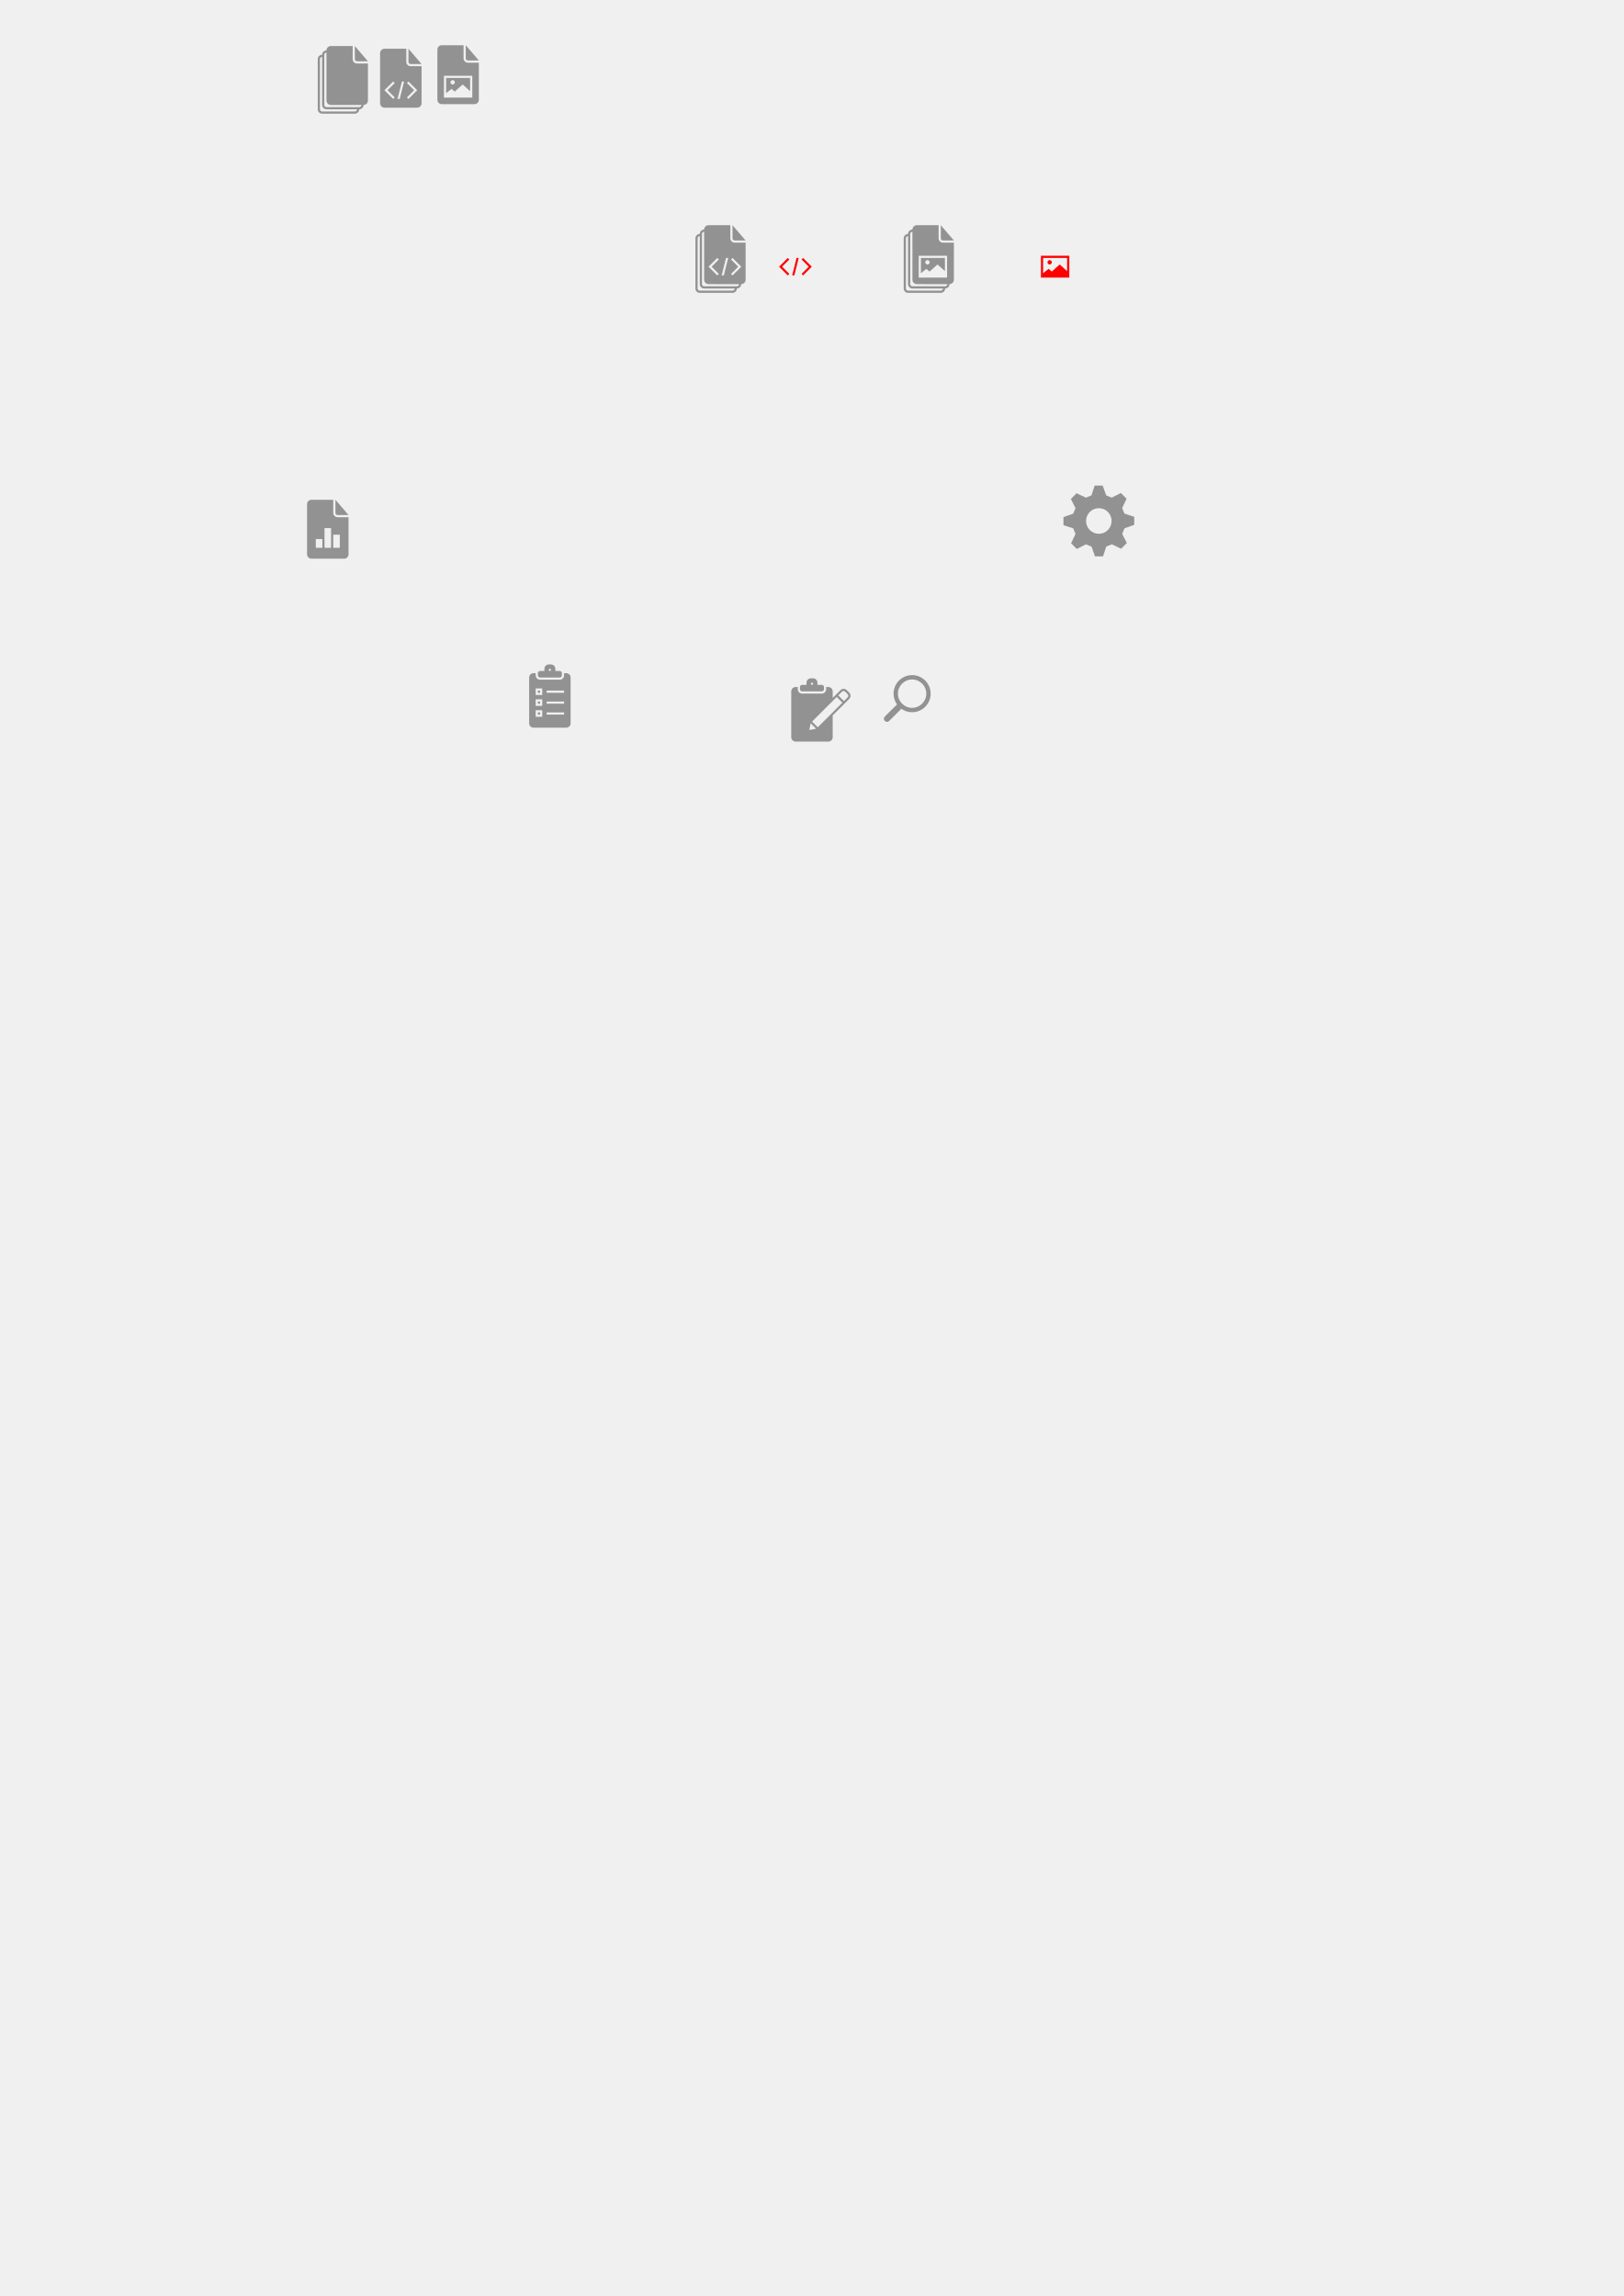
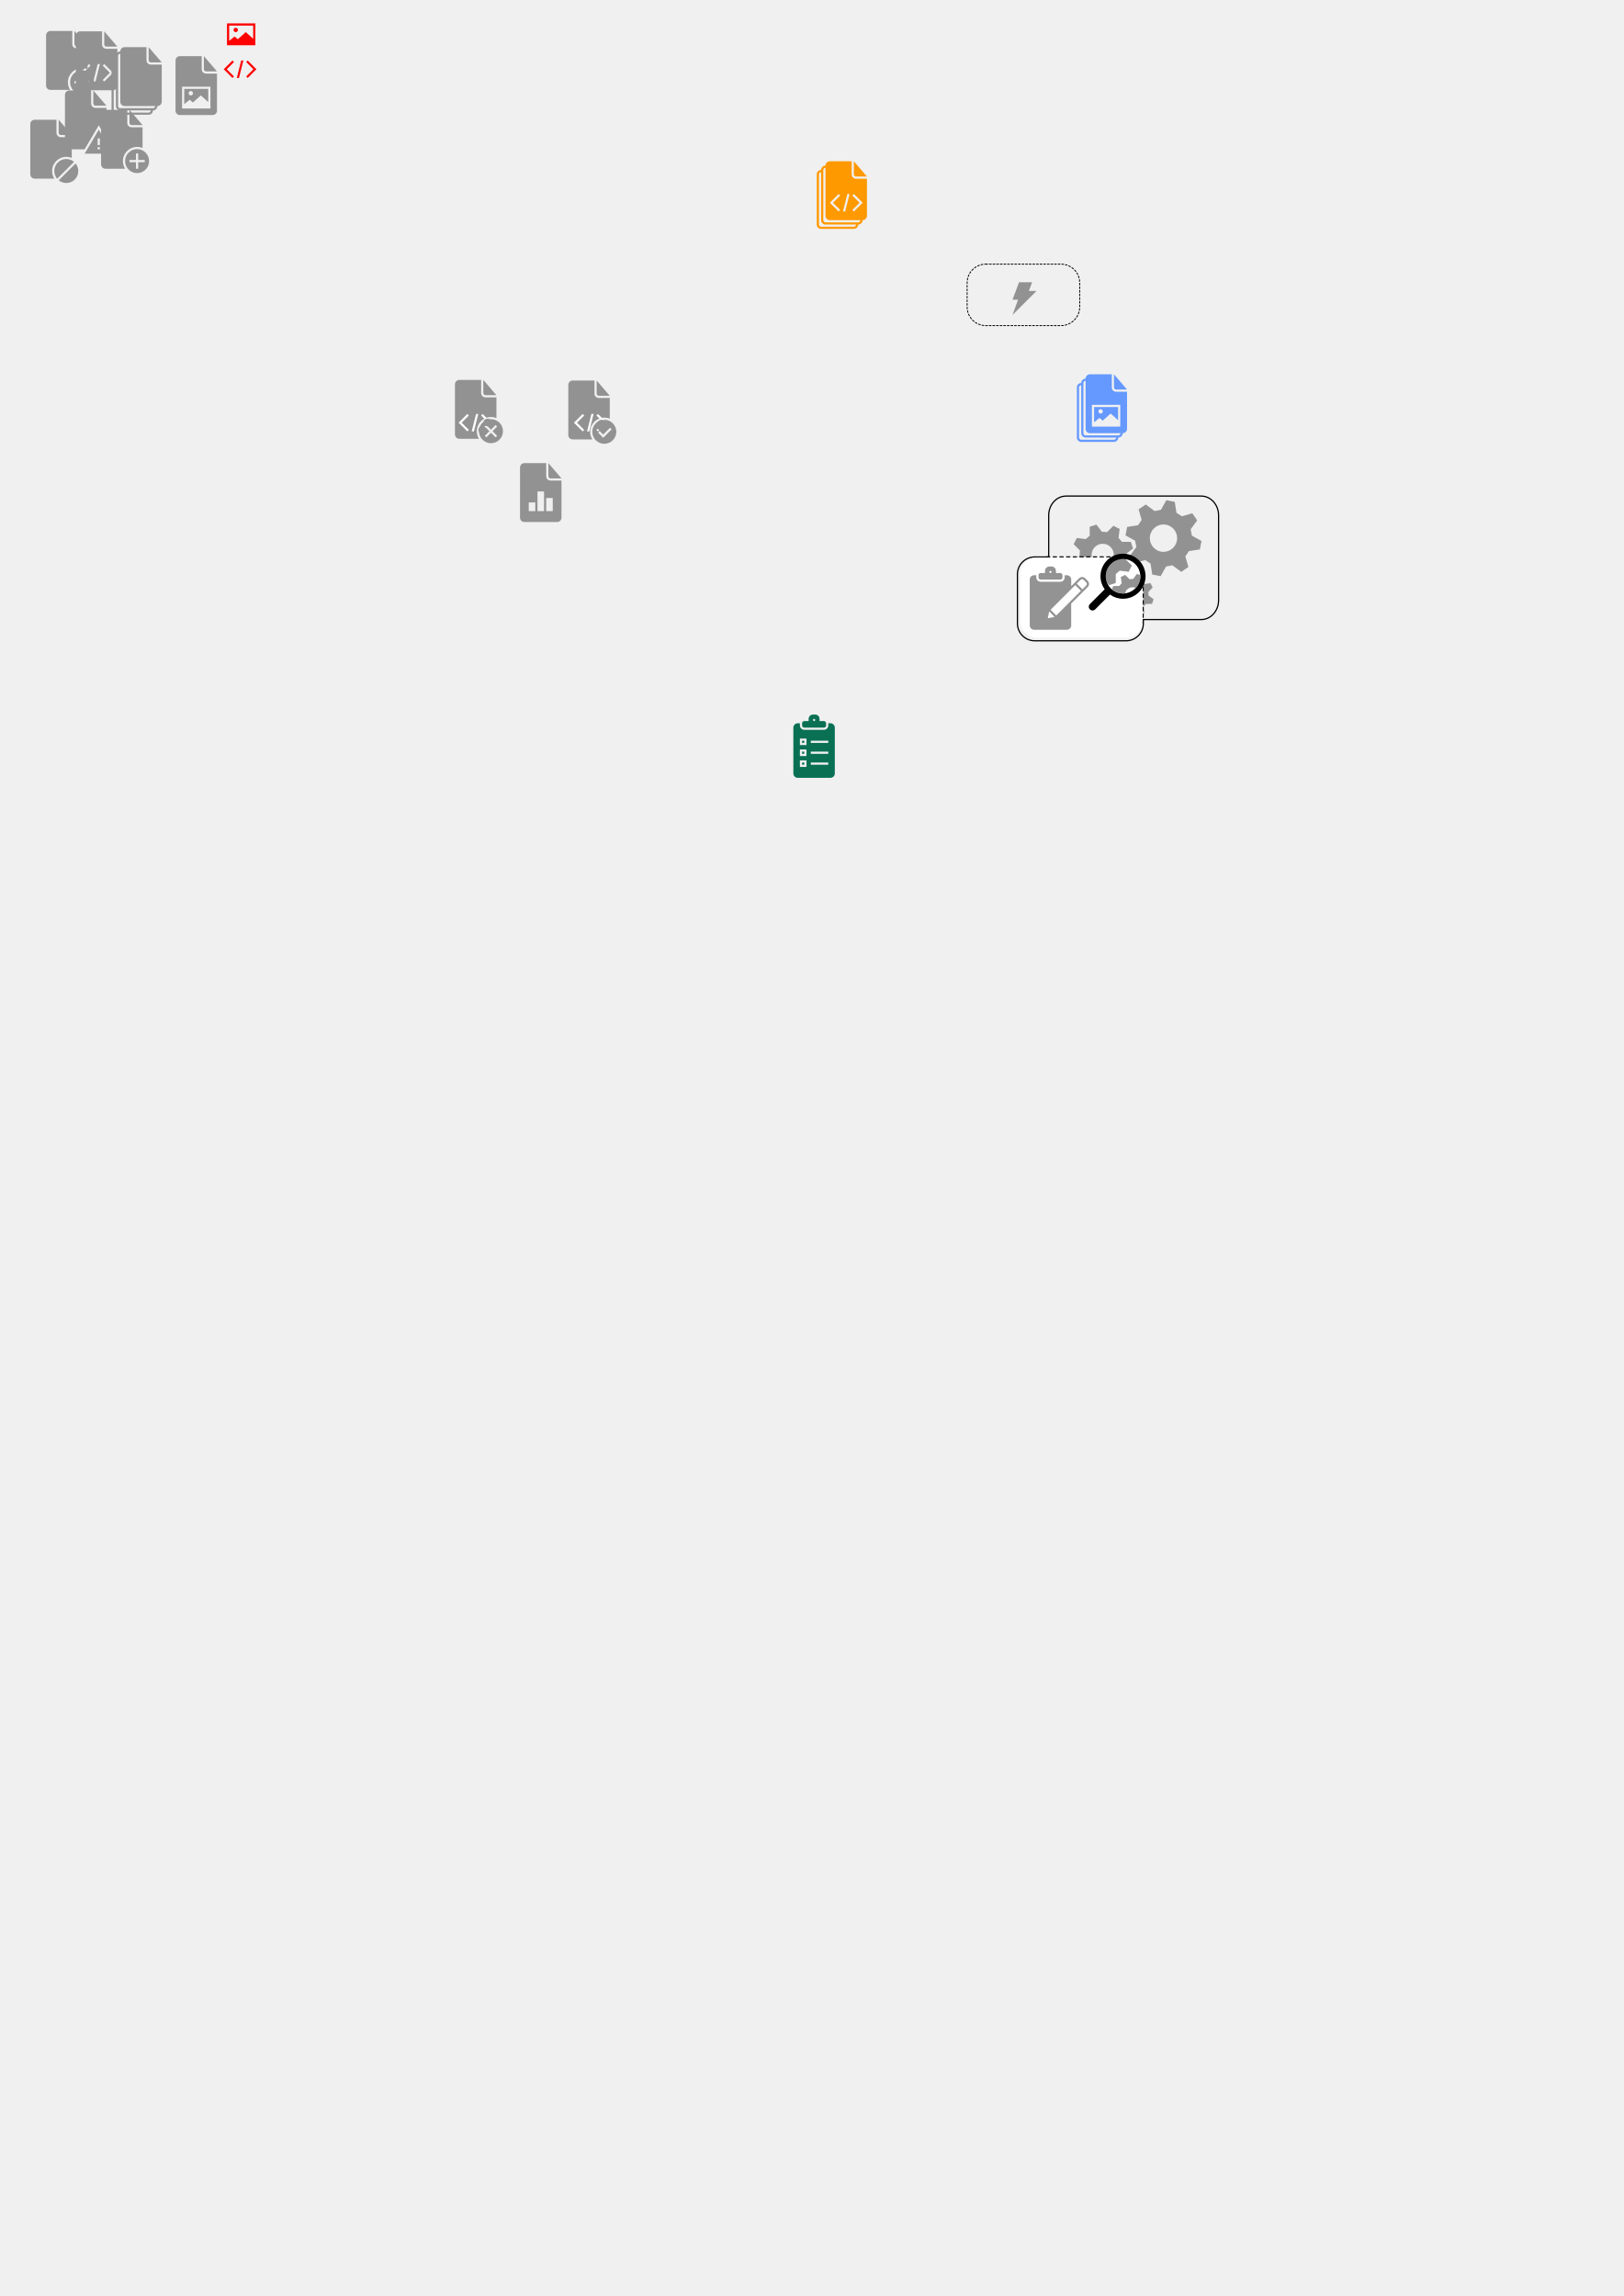
<svg xmlns="http://www.w3.org/2000/svg" width="210mm" height="297mm" viewBox="0 0 744.094 1052.362" id="svg2" version="1.1">
  <defs id="defs4">
    <clipPath id="clipPath3352" clipPathUnits="userSpaceOnUse">
      <path style="clip-rule:evenodd" id="path3354" d="m 190,290 -99.914,0 C 78.992,290 70,281.016 70,269.926 L 70,40.074 C 70,28.988 78.91,20 89.973,20 L 240.027,20 C 251.059,20 260,28.91 260,39.973 L 260,210 210.059,210 C 198.98,210 190,218.867 190,229.98 l 0,60.02 0,0 z m 10,0 0,-59.969 C 200,224.492 204.508,220 209.906,220 l 50.094,0 -60,70 0,0 z m -70,-230 -40,40 40,40 7,-7 -33,-33 33,-33 -7,-7 0,0 z m 70,0 40,40 -40,40 -7,-7 33,-33 -33,-33 7,-7 0,0 z m -30,80 -20,-80 10,0 20,80 -10,0 0,0 z" />
    </clipPath>
    <clipPath id="clipPath3358" clipPathUnits="userSpaceOnUse">
      <path id="path3360" d="M 0,0 320,0 320,320 0,320 0,0 Z" />
    </clipPath>
    <mask maskUnits="userSpaceOnUse" id="mask4663">
      <path style="fill:#929292;fill-rule:evenodd;stroke:none;stroke-width:1" d="m 355.664,101.055 -9.991,0 c -1.109,0 -2.009,0.898 -2.009,2.007 l 0,22.985 c 0,1.109 0.891,2.007 1.997,2.007 l 15.005,0 c 1.103,0 1.997,-0.891 1.997,-1.997 l 0,-17.003 -4.994,0 c -1.108,0 -2.006,-0.887 -2.006,-1.998 l 0,-6.002 0,0 z m 1,0 0,5.997 c 0,0.554 0.451,1.003 0.991,1.003 l 5.009,0 -6,-7 0,0 z m -7,23 -4,-4 4,-4 0.7,0.7 -3.3,3.3 3.3,3.3 -0.7,0.7 0,0 z m 7,0 4,-4 -4,-4 -0.7,0.7 3.3,3.3 -3.3,3.3 0.7,0.7 0,0 z m -3,-8 -2,8 1,0 2,-8 -1,0 0,0 z" id="path4665" />
    </mask>
+     <clipPath clipPathUnits="userSpaceOnUse" id="clipPath5133">
+       <circle style="opacity:1;fill:#b5de82;fill-opacity:1;fill-rule:nonzero;stroke:none;stroke-width:0.574;stroke-linecap:round;stroke-miterlimit:4;stroke-dasharray:1.722, 1.722;stroke-dashoffset:0;stroke-opacity:1" id="circle5135" cx="514.711" cy="264.084" r="7.955" />
+     </clipPath>
+     <clipPath clipPathUnits="userSpaceOnUse" id="clipPath5137">
+       <circle style="opacity:1;fill:#b5de82;fill-opacity:1;fill-rule:nonzero;stroke:none;stroke-width:0.574;stroke-linecap:round;stroke-miterlimit:4;stroke-dasharray:1.722, 1.722;stroke-dashoffset:0;stroke-opacity:1" id="circle5139" cx="514.711" cy="264.084" r="7.955" />
+     </clipPath>
  </defs>
  <g id="layer1">
-     <g id="Page-1" style="fill:none;fill-rule:evenodd;stroke:none;stroke-width:1" transform="translate(167.1868,19.34979)">
+     <ellipse style="opacity:1;fill:none;fill-opacity:1;fill-rule:nonzero;stroke:#8f9898;stroke-width:0.574;stroke-linecap:round;stroke-miterlimit:4;stroke-dasharray:1.722, 1.722;stroke-dashoffset:0;stroke-opacity:1" id="path5056" cx="378.302" cy="215.148" r="147.078" />
+     <g id="Page-1" style="fill:none;fill-rule:evenodd;stroke:none;stroke-width:1" transform="translate(27.76977,11.35789)">
      <g id="icon-70-document-code" style="fill:#929292">
        <path id="document-code" d="M 19,3 9.009,3 C 7.899,3 7,3.898 7,5.007 L 7,27.993 C 7,29.101 7.891,30 8.997,30 L 24.003,30 C 25.106,30 26,29.109 26,28.003 L 26,11 21.006,11 C 19.898,11 19,10.113 19,9.002 L 19,3 19,3 Z m 1,0 0,5.997 C 20,9.551 20.451,10 20.991,10 L 26,10 20,3 20,3 Z m -7,23 -4,-4 4,-4 0.7,0.7 -3.3,3.3 3.3,3.3 -0.7,0.7 0,0 z m 7,0 4,-4 -4,-4 -0.7,0.7 3.3,3.3 -3.3,3.3 0.7,0.7 0,0 z m -3,-8 -2,8 1,0 2,-8 -1,0 0,0 z" />
      </g>
    </g>
-     <g id="Page-1-6" style="fill:none;fill-rule:evenodd;stroke:none;stroke-width:1" transform="translate(140.6185,20.10048)">
+     <g id="Page-1-6" style="fill:none;fill-rule:evenodd;stroke:none;stroke-width:1" transform="translate(46.11848,20.60048)">
      <g id="icon-72-documents" style="fill:#929292">
        <path id="documents" d="M 8.997,3 C 9.004,1.894 9.902,1 11.009,1 L 21,1 21,7.002 C 21,8.113 21.898,9 23.006,9 L 28,9 28,26.003 C 28,27.109 27.106,28 26.003,28 c -0.006,1.106 -0.899,2 -2,2 -0.006,1.106 -0.899,2 -2,2 L 6.997,32 C 5.891,32 5,31.101 5,29.993 L 5,7.007 C 5,5.898 5.894,5 6.997,5 7,3.898 7.894,3 8.997,3 l 0,0 z M 7,27.993 C 7,29.101 7.891,30 8.997,30 L 23,30.005 C 23,30.545 22.552,31 22,31 L 7,31 C 6.455,31 6,30.554 6,30.005 L 6,6.995 C 6,6.455 6.448,6 7,6 L 7,27.993 l 0,0 z M 8,4.995 8,28.005 C 8,28.554 8.455,29 9,29 L 24,29 C 24.552,29 25,28.545 25,28.005 L 10.997,28 C 9.891,28 9,27.101 9,25.993 L 9,4 C 8.448,4 8,4.455 8,4.995 l 0,0 z M 22,1 22,6.997 C 22,7.551 22.451,8 22.991,8 L 28,8 22,1 22,1 Z" />
      </g>
    </g>
-     <g id="Page-1-3" style="fill:none;fill-rule:evenodd;stroke:none;stroke-width:1" transform="matrix(-1,0,0,1,432.4916,303.4389)">
-       <g id="icon-111-search" style="fill:#929292">
-         <path id="search" d="M 19.427,21.427 C 18.037,22.417 16.337,23 14.5,23 9.806,23 6,19.194 6,14.5 6,9.806 9.806,6 14.5,6 c 4.694,0 8.5,3.806 8.5,8.5 0,1.837 -0.583,3.537 -1.573,4.927 l 5.585,5.585 c 0.55,0.55 0.546,1.431 -2e-4,1.976 l -0.023,0.023 c -0.544,0.544 -1.431,0.546 -1.976,2e-4 l -5.585,-5.585 0,0 z M 14.5,21 C 18.09,21 21,18.09 21,14.5 21,10.91 18.09,8 14.5,8 10.91,8 8,10.91 8,14.5 8,18.09 10.91,21 14.5,21 l 0,0 z" />
+     <g id="Page-1-54" style="fill:#097054;fill-opacity:1;fill-rule:evenodd;stroke:none;stroke-width:1" transform="translate(357.5729,325.5099)">
+       <g id="icon-40-clipboard-list" style="fill:#097054;fill-opacity:1">
+         <path id="clipboard-list" d="M 13,5 13,3.998 C 13,2.898 13.898,2 15.005,2 l 0.99,0 C 17.106,2 18,2.894 18,3.998 L 18,5 20.004,5 C 20.555,5 21,5.447 21,5.999 l 0,1.002 C 21,7.557 20.554,8 20.004,8 L 10.996,8 C 10.445,8 10,7.553 10,7.001 L 10,5.999 C 10,5.443 10.446,5 10.996,5 L 13,5 13,5 Z m 9,1 1.003,0 C 24.109,6 25,6.897 25,8.004 L 25,28.996 C 25,30.11 24.106,31 23.003,31 L 7.997,31 C 6.891,31 6,30.103 6,28.996 L 6,8.004 C 6,6.89 6.894,6 7.997,6 L 9,6 C 9,6.002 9,6.003 9,6.005 l 0,0.99 C 9,8.102 9.894,9 11.003,9 l 8.994,0 C 21.103,9 22,8.106 22,6.995 l 0,-0.99 c 0,-0.002 -2e-6,-0.003 -6e-6,-0.005 l 0,0 0,0 z M 15.5,5 C 15.776,5 16,4.776 16,4.5 16,4.224 15.776,4 15.5,4 15.224,4 15,4.224 15,4.5 15,4.776 15.224,5 15.5,5 l 0,0 z m -1.5,9 0,1 8,0 0,-1 -8,0 0,0 z m -5,-1 0,3 3,0 0,-3 -3,0 0,0 z m 1,1 0,1 1,0 0,-1 -1,0 0,0 z m -1,4 0,3 3,0 0,-3 -3,0 0,0 z m 1,1 0,1 1,0 0,-1 -1,0 0,0 z m 4,0 0,1 8,0 0,-1 -8,0 0,0 z m -5,4 0,3 3,0 0,-3 -3,0 0,0 z m 1,1 0,1 1,0 0,-1 -1,0 0,0 z m 4,0 0,1 8,0 0,-1 -8,0 0,0 z" style="fill:#097054;fill-opacity:1" />
      </g>
    </g>
-     <g id="Page-1-5" style="fill:none;fill-rule:evenodd;stroke:none;stroke-width:1" transform="translate(359.6008,308.8993)">
-       <g id="icon-32-clipboard-edit" style="fill:#929292">
-         <path id="clipboard-edit" d="m 26.443,13.15 -11.286,11.3 0,0 -2.606,-2.606 11.292,-11.294 2.6,2.6 0,0 z m 0.707,-0.708 1.729,-1.731 c 0.39,-0.39 0.387,-1.025 -0.005,-1.416 L 27.694,8.119 C 27.302,7.728 26.669,7.725 26.278,8.116 l -1.727,1.728 2.599,2.599 0,0 z m -15.246,10.168 -0.64,3.113 3.135,-0.617 -2.495,-2.495 0,0 0,0 z M 22,11 22,8.004 C 22,6.897 21.109,6 20.003,6 l -1.003,0 0,0 c 4e-6,0.002 6e-6,0.003 6e-6,0.005 l 0,0.99 C 19,8.106 18.103,9 16.997,9 L 8.003,9 C 6.894,9 6,8.102 6,6.995 l 0,-0.99 c 0,-0.002 1.9e-6,-0.003 5.8e-6,-0.005 L 4.997,6 C 3.894,6 3,6.89 3,8.004 L 3,28.996 C 3,30.103 3.891,31 4.997,31 L 20.003,31 C 21.106,31 22,30.11 22,28.996 L 22,19 29.58,11.42 c 0.784,-0.784 0.786,-2.054 0.01,-2.83 L 28.41,7.41 C 27.631,6.631 26.373,6.627 25.58,7.42 L 22,11 l 0,0 0,0 z M 10,5 10,3.998 C 10,2.898 10.898,2 12.005,2 l 0.99,0 C 14.106,2 15,2.894 15,3.998 L 15,5 17.004,5 C 17.555,5 18,5.447 18,5.999 l 0,1.002 C 18,7.557 17.554,8 17.004,8 L 7.996,8 C 7.445,8 7,7.553 7,7.001 L 7,5.999 C 7,5.443 7.446,5 7.996,5 L 10,5 10,5 Z m 2.5,0 C 12.776,5 13,4.776 13,4.5 13,4.224 12.776,4 12.5,4 12.224,4 12,4.224 12,4.5 12,4.776 12.224,5 12.5,5 l 0,0 z" />
-       </g>
-     </g>
-     <g id="Page-1-54" style="fill:#929292;fill-opacity:1;fill-rule:evenodd;stroke:none;stroke-width:1" transform="translate(236.4947,302.5353)">
-       <g id="icon-40-clipboard-list" style="fill:#929292;fill-opacity:1">
-         <path id="clipboard-list" d="M 13,5 13,3.998 C 13,2.898 13.898,2 15.005,2 l 0.99,0 C 17.106,2 18,2.894 18,3.998 L 18,5 20.004,5 C 20.555,5 21,5.447 21,5.999 l 0,1.002 C 21,7.557 20.554,8 20.004,8 L 10.996,8 C 10.445,8 10,7.553 10,7.001 L 10,5.999 C 10,5.443 10.446,5 10.996,5 L 13,5 13,5 Z m 9,1 1.003,0 C 24.109,6 25,6.897 25,8.004 L 25,28.996 C 25,30.11 24.106,31 23.003,31 L 7.997,31 C 6.891,31 6,30.103 6,28.996 L 6,8.004 C 6,6.89 6.894,6 7.997,6 L 9,6 C 9,6.002 9,6.003 9,6.005 l 0,0.99 C 9,8.102 9.894,9 11.003,9 l 8.994,0 C 21.103,9 22,8.106 22,6.995 l 0,-0.99 c 0,-0.002 -2e-6,-0.003 -6e-6,-0.005 l 0,0 0,0 z M 15.5,5 C 15.776,5 16,4.776 16,4.5 16,4.224 15.776,4 15.5,4 15.224,4 15,4.224 15,4.5 15,4.776 15.224,5 15.5,5 l 0,0 z m -1.5,9 0,1 8,0 0,-1 -8,0 0,0 z m -5,-1 0,3 3,0 0,-3 -3,0 0,0 z m 1,1 0,1 1,0 0,-1 -1,0 0,0 z m -1,4 0,3 3,0 0,-3 -3,0 0,0 z m 1,1 0,1 1,0 0,-1 -1,0 0,0 z m 4,0 0,1 8,0 0,-1 -8,0 0,0 z m -5,4 0,3 3,0 0,-3 -3,0 0,0 z m 1,1 0,1 1,0 0,-1 -1,0 0,0 z m 4,0 0,1 8,0 0,-1 -8,0 0,0 z" style="fill:#929292;fill-opacity:1" />
-       </g>
-     </g>
-     <g id="Page-1-9" style="fill:none;fill-rule:evenodd;stroke:none;stroke-width:1" transform="translate(133.7218,226.0668)">
+     <g id="Page-1-9" style="fill:none;fill-rule:evenodd;stroke:none;stroke-width:1" transform="translate(231.3093,209.2714)">
      <g id="icon-60-document-diagrams" style="fill:#929292">
        <path id="document-diagrams" d="M 19,3 9.009,3 C 7.899,3 7,3.898 7,5.007 L 7,27.993 C 7,29.101 7.891,30 8.997,30 L 24.003,30 C 25.106,30 26,29.109 26,28.003 L 26,11 21.006,11 C 19.898,11 19,10.113 19,9.002 L 19,3 19,3 Z m 1,0 0,5.997 C 20,9.551 20.451,10 20.991,10 L 26,10 20,3 20,3 Z m -9,18 0,4 3,0 0,-4 -3,0 0,0 z m 4,-5 0,9 3,0 0,-9 -3,0 0,0 z m 4,3 0,6 3,0 0,-6 -3,0 0,0 z" />
      </g>
    </g>
-     <g id="Page-1-2" style="fill:none;fill-rule:evenodd;stroke:none;stroke-width:1" transform="translate(193.4396,17.72886)">
+     <g id="Page-1-2" style="fill:none;fill-rule:evenodd;stroke:none;stroke-width:1" transform="translate(73.43961,22.72886)">
      <g id="icon-65-document-image" style="fill:#929292">
        <path id="document-image" d="M 22,24.046 22,18 l -11,0 0,7 0,0 2.5,-2 1.458,1.25 L 18.593,21 22,24.046 l 0,0 0,0 z M 19,3 9.009,3 C 7.899,3 7,3.898 7,5.007 L 7,27.993 C 7,29.101 7.891,30 8.997,30 L 24.003,30 C 25.106,30 26,29.109 26,28.003 L 26,11 21.006,11 C 19.898,11 19,10.113 19,9.002 L 19,3 19,3 Z m 1,0 0,5.997 C 20,9.551 20.451,10 20.991,10 L 26,10 20,3 20,3 Z m -10,14 0,10 13,0 0,-10 -13,0 0,0 z m 4,4 c 0.552,0 1,-0.448 1,-1 0,-0.552 -0.448,-1 -1,-1 -0.552,0 -1,0.448 -1,1 0,0.552 0.448,1 1,1 l 0,0 z" />
      </g>
    </g>
-     <path id="path3776" d="m 503.569,232.928 c -3.236,0 -5.861,2.625 -5.861,5.863 0,3.235 2.625,5.865 5.861,5.865 3.237,0 5.843,-2.631 5.843,-5.865 -3e-5,-3.238 -2.606,-5.863 -5.843,-5.863 z m 11.751,9.231 -1.056,2.545 1.884,3.701 0.249,0.489 -2.613,2.613 -4.287,-2.025 -2.545,1.045 -1.292,3.954 -0.165,0.525 -3.693,0 -1.598,-4.463 -2.545,-1.05 -3.706,1.88 -0.489,0.244 -2.612,-2.61 2.022,-4.289 -1.048,-2.543 -3.947,-1.289 -0.524,-0.17 0,-3.691 4.466,-1.6 1.048,-2.54 -1.879,-3.709 -0.248,-0.486 2.608,-2.608 4.292,2.021 2.541,-1.051 1.29,-3.952 0.166,-0.524 3.692,0 1.599,4.469 2.538,1.051 3.707,-1.881 0.493,-0.248 2.61,2.608 -2.022,4.285 1.045,2.546 3.959,1.29 0.52,0.166 0,3.689 -4.465,1.606 z" style="fill-rule:nonzero;opacity:1;fill:#929292;fill-opacity:1" />
-     <path style="fill:#929292;fill-rule:evenodd;stroke:none;stroke-width:1" d="M 324.697 103.225 C 323.59 103.225 322.695 104.119 322.688 105.225 C 321.584 105.225 320.69 106.123 320.688 107.225 C 319.584 107.225 318.689 108.123 318.689 109.232 L 318.689 132.217 C 318.689 133.325 319.581 134.225 320.688 134.225 L 335.691 134.225 C 336.792 134.225 337.685 133.33 337.691 132.225 C 338.792 132.225 339.685 131.33 339.691 130.225 C 340.795 130.225 341.689 129.333 341.689 128.227 L 341.689 111.225 L 336.695 111.225 C 335.587 111.225 334.689 110.338 334.689 109.227 L 334.689 103.225 L 324.697 103.225 z M 335.689 103.225 L 335.689 109.223 C 335.689 109.777 336.14 110.225 336.68 110.225 L 341.689 110.225 L 335.689 103.225 z M 322.689 106.225 L 322.689 128.217 C 322.689 129.325 323.581 130.225 324.688 130.225 L 338.689 130.229 C 338.689 130.769 338.242 131.225 337.689 131.225 L 322.689 131.225 C 322.144 131.225 321.689 130.778 321.689 130.229 L 321.689 107.221 C 321.689 106.68 322.137 106.225 322.689 106.225 z M 320.689 108.225 L 320.689 130.219 C 320.691 131.326 321.582 132.225 322.688 132.225 L 336.689 132.23 C 336.689 132.771 336.242 133.225 335.689 133.225 L 320.689 133.225 C 320.144 133.225 319.689 132.78 319.689 132.23 L 319.689 109.221 C 319.689 108.68 320.137 108.225 320.689 108.225 z M 328.707 118.24 L 329.406 118.939 L 326.107 122.24 L 329.406 125.541 L 328.707 126.24 L 324.707 122.24 L 328.707 118.24 z M 332.707 118.24 L 333.707 118.24 L 331.707 126.24 L 330.707 126.24 L 332.707 118.24 z M 335.707 118.24 L 339.707 122.24 L 335.707 126.24 L 335.008 125.541 L 338.307 122.24 L 335.008 118.939 L 335.707 118.24 z " id="path4633" />
-     <path id="path4722" d="m 361.023,118.24 -4,4 4,4 0.699,-0.699 -3.299,-3.301 3.299,-3.301 -0.699,-0.699 z m 4,0 -2,8 1,0 2,-8 -1,0 z m 3,0 -0.699,0.699 3.299,3.301 -3.299,3.301 0.699,0.699 4,-4 -4,-4 z" style="opacity:1;fill:#ff0000;fill-opacity:1;fill-rule:nonzero;stroke:none;stroke-opacity:1" />
-     <path style="fill:#929292;fill-rule:evenodd;stroke:none;stroke-width:1" d="m 420.146,103.225 c -1.107,0 -2.005,0.894 -2.012,2 -1.103,0 -1.997,0.898 -2,2 -1.103,0 -1.996,0.899 -1.996,2.008 l 0,22.984 c 0,1.109 0.89,2.008 1.996,2.008 l 15.006,0 c 1.101,0 1.993,-0.894 2,-2 1.101,0 1.993,-0.894 2,-2 1.103,0 1.998,-0.892 1.998,-1.998 l 0,-17.002 -4.994,0 c -1.108,0 -2.006,-0.887 -2.006,-1.998 l 0,-6.002 -9.992,0 z m 10.992,0 0,5.998 c 0,0.554 0.45,1.002 0.99,1.002 l 5.01,0 -6,-7 z m -13,3 0,21.992 c 0,1.109 0.89,2.008 1.996,2.008 l 14.004,0.004 c 0,0.54 -0.448,0.996 -1,0.996 l -15,0 c -0.545,0 -1,-0.446 -1,-0.996 l 0,-23.008 0,-0.002 c 0,-0.54 0.448,-0.994 1,-0.994 z m -2,2 0,21.992 c 0,1.109 0.89,2.008 1.996,2.008 l 14.004,0.006 c 0,0.54 -0.448,0.994 -1,0.994 l -15,0 c -0.545,0 -1,-0.444 -1,-0.994 l 0,-23.01 c 0,-0.54 0.448,-0.996 1,-0.996 z m 4.887,9 13,0 0,10 -13,0 0,-10 z m 1,1 0,7 2.5,-2 1.457,1.25 3.637,-3.25 3.406,3.045 0,-6.045 -11,0 z m 3,1 c 0.552,0 1,0.448 1,1 0,0.552 -0.448,1 -1,1 -0.552,0 -1,-0.448 -1,-1 0,-0.552 0.448,-1 1,-1 z" id="path4729" />
-     <path id="path4768" d="m 477.025,117.225 0,10 13,0 0,-10 -13,0 z m 1,1 11,0 0,6.045 -3.406,-3.045 -3.637,3.25 -1.457,-1.25 -2.5,2 0,-7 z m 3,1 c -0.552,0 -1,0.448 -1,1 0,0.552 0.448,1 1,1 0.552,0 1,-0.448 1,-1 0,-0.552 -0.448,-1 -1,-1 z" style="opacity:1;fill:#ff0000;fill-opacity:1;fill-rule:nonzero;stroke:none;stroke-opacity:1" />
+     <path id="path4902" d="m 517.445,269.538 c -1.739,0.874 -2.44,2.993 -1.566,4.732 0.873,1.738 2.994,2.443 4.732,1.569 1.739,-0.874 2.429,-2.991 1.556,-4.729 -0.874,-1.74 -2.983,-2.447 -4.722,-1.573 z m 8.806,1.787 0.12,1.652 2.011,1.48 0.266,0.195 -0.698,2.109 -2.85,0.069 -1.085,1.248 0.374,2.473 0.053,0.327 -1.984,0.997 -2.063,-1.966 -1.651,0.123 -1.484,2.01 -0.197,0.263 -2.108,-0.697 -0.071,-2.85 -1.25,-1.083 -2.469,0.373 -0.327,0.05 -0.996,-1.983 1.968,-2.066 -0.123,-1.648 -2.01,-1.485 -0.264,-0.194 0.697,-2.105 2.852,-0.073 1.082,-1.251 -0.373,-2.472 -0.052,-0.326 1.983,-0.997 2.066,1.969 1.647,-0.121 1.484,-2.011 0.198,-0.266 2.107,0.697 0.07,2.848 1.249,1.086 2.475,-0.375 0.324,-0.051 0.996,1.982 -1.965,2.068 z" style="opacity:1;fill:#929292;fill-opacity:1;fill-rule:nonzero" />
+     <path id="path4937" d="m 503.769,249.48 c -2.675,0.874 -4.136,3.754 -3.261,6.431 0.874,2.674 3.755,4.14 6.43,3.266 2.676,-0.875 4.12,-3.753 3.246,-6.428 -0.875,-2.677 -3.738,-4.143 -6.414,-3.269 z m 12.209,4.457 -0.186,2.389 2.558,2.55 0.338,0.337 -1.454,2.866 -4.091,-0.516 -1.821,1.551 4.6e-4,3.618 0.005,0.478 -3.053,0.998 -2.527,-3.258 -2.387,-0.18 -2.556,2.555 -0.338,0.334 -2.864,-1.452 0.513,-4.092 -1.554,-1.819 -3.612,5e-4 -0.479,8.8e-4 -0.997,-3.051 3.26,-2.53 0.18,-2.383 -2.555,-2.558 -0.336,-0.335 1.452,-2.861 4.094,0.511 1.817,-1.555 -8.1e-4,-3.616 -0.004,-0.478 3.052,-0.997 2.529,3.262 2.382,0.183 2.557,-2.557 0.341,-0.338 2.863,1.451 -0.514,4.089 1.552,1.822 3.621,-0.004 0.475,-0.004 0.997,3.05 -3.258,2.534 z" style="opacity:1;fill:#929292;fill-opacity:1;fill-rule:nonzero" />
+     <path style="opacity:1;fill:#ffffff;fill-opacity:1;fill-rule:nonzero;stroke:#000000;stroke-width:0.511;stroke-linecap:round;stroke-miterlimit:4;stroke-dasharray:1.534, 1.534;stroke-dashoffset:0;stroke-opacity:1" d="m 479.565,255.244 37.246,0 c 3.923,0 7.081,3.156 7.081,7.075 l 0,20.092 c 0,3.92 -3.158,7.075 -7.081,7.075 l -37.246,0 c -3.923,0 -7.081,-3.156 -7.081,-7.075 l 0,-20.092 c 0,-3.92 3.158,-7.075 7.081,-7.075 z" id="path5081" />
+     <path id="path5083" d="m 488.576,227.371 c -4.426,0 -7.988,3.95 -7.988,8.855 l 0,19.049 -6.381,0 c -4.403,0 -7.949,3.542 -7.949,7.941 l 0,22.553 c 0,4.4 3.546,7.941 7.949,7.941 l 41.807,0 c 4.403,0 7.947,-3.542 7.947,-7.941 l 0,-1.791 26.496,0 c 4.426,0 7.988,-3.95 7.988,-8.855 l 0,-38.896 c 0,-4.906 -3.562,-8.855 -7.988,-8.855 l -61.881,0 z" style="opacity:1;fill:none;fill-opacity:1;fill-rule:nonzero;stroke:#000000;stroke-width:0.558;stroke-linecap:round;stroke-miterlimit:4;stroke-dasharray:none;stroke-dashoffset:0;stroke-opacity:1" />
+     <path id="path5085" d="m 475.267,255.526 40.622,0 c 4.279,0 7.723,3.397 7.723,7.616 l 0,21.629 c 0,4.219 -3.445,7.616 -7.723,7.616 l -40.622,0 c -4.279,0 -7.723,-3.397 -7.723,-7.616 l 0,-21.629 c 0,-4.219 3.445,-7.616 7.723,-7.616 z" style="opacity:1;fill:#ffffff;fill-opacity:1;fill-rule:nonzero;stroke:none;stroke-width:0.574;stroke-linecap:round;stroke-miterlimit:4;stroke-dasharray:none;stroke-dashoffset:0;stroke-opacity:1" />
+     <path id="path3776" d="m 534.39,240.51 c -3.397,-0.66 -6.688,1.561 -7.348,4.96 -0.66,3.396 1.56,6.693 4.957,7.352 3.398,0.66 6.67,-1.57 7.33,-4.966 0.66,-3.399 -1.54,-6.686 -4.938,-7.346 z m 10.454,12.087 -1.628,2.456 1.223,4.269 0.162,0.564 -3.275,2.21 -4.087,-2.999 -2.884,0.578 -2.162,3.887 -0.28,0.517 -3.877,-0.753 -0.768,-5.011 -2.457,-1.621 -4.274,1.218 -0.563,0.157 -2.209,-3.273 2.997,-4.09 -0.582,-2.883 -3.881,-2.158 -0.515,-0.285 0.752,-3.874 5.015,-0.769 1.619,-2.453 -1.216,-4.276 -0.161,-0.561 3.27,-2.206 4.094,2.997 2.882,-0.585 2.16,-3.885 0.281,-0.516 3.875,0.753 0.768,5.017 2.45,1.62 4.275,-1.219 0.568,-0.159 2.209,3.27 -2.997,4.086 0.578,2.886 3.892,2.162 0.512,0.281 -0.752,3.873 -5.015,0.775 z" style="opacity:1;fill:#929292;fill-opacity:1;fill-rule:nonzero" />
+     <path style="fill:#ff9900;fill-opacity:1;fill-rule:evenodd;stroke:none;stroke-width:1" d="m 380.308,73.913 c -1.107,0 -2.003,0.894 -2.01,2 -1.103,0 -1.997,0.898 -2,2 -1.103,0 -1.998,0.899 -1.998,2.008 l 0,22.984 c 0,1.109 0.892,2.008 1.998,2.008 l 15.004,0 c 1.101,0 1.994,-0.894 2,-2 1.101,0 1.994,-0.894 2,-2 1.103,0 1.998,-0.892 1.998,-1.998 l 0,-17.002 -4.994,0 c -1.108,0 -2.006,-0.887 -2.006,-1.998 l 0,-6.002 -9.992,0 z m 10.992,0 0,5.998 c 0,0.554 0.45,1.002 0.99,1.002 l 5.01,0 -6,-7 z m -13,3 0,21.992 c 0,1.109 0.892,2.008 1.998,2.008 l 14.002,0.004 c 0,0.54 -0.448,0.996 -1,0.996 l -15,0 c -0.545,0 -1,-0.446 -1,-0.996 l 0,-23.008 c 0,-0.54 0.448,-0.996 1,-0.996 z m -2,2 0,21.994 c 10e-4,1.108 0.892,2.006 1.998,2.006 l 14.002,0.006 c 0,0.54 -0.448,0.994 -1,0.994 l -15,0 c -0.545,0 -1,-0.444 -1,-0.994 l 0,-23.01 c 0,-0.54 0.448,-0.996 1,-0.996 z m 8.018,10.016 0.699,0.699 -3.299,3.301 3.299,3.301 -0.699,0.699 -4,-4 4,-4 z m 4,0 1,0 -2,8 -1,0 2,-8 z m 3,0 4,4 -4,4 -0.699,-0.699 3.299,-3.301 -3.299,-3.301 0.699,-0.699 z" id="path4633" />
+     <path id="path4722" d="m 106.523,27.74 -4,4 4,4 0.699,-0.699 -3.299,-3.301 3.299,-3.301 -0.699,-0.699 z m 4,0 -2,8 1,0 2,-8 -1,0 z m 3,0 -0.699,0.699 3.299,3.301 -3.299,3.301 0.699,0.699 4,-4 -4,-4 z" style="opacity:1;fill:#ff0000;fill-opacity:1;fill-rule:nonzero;stroke:none;stroke-opacity:1" />
+     <path style="fill:#6599ff;fill-opacity:1;fill-rule:evenodd;stroke:none;stroke-width:1" d="m 499.504,171.549 c -1.107,0 -2.005,0.894 -2.012,2 -1.103,0 -1.997,0.898 -2,2 -1.103,0 -1.996,0.899 -1.996,2.008 l 0,22.984 c 0,1.109 0.89,2.008 1.996,2.008 l 15.006,0 c 1.101,0 1.993,-0.894 2,-2 1.101,0 1.993,-0.894 2,-2 1.103,0 1.998,-0.892 1.998,-1.998 l 0,-17.002 -4.994,0 c -1.108,0 -2.006,-0.887 -2.006,-1.998 l 0,-6.002 -9.992,0 z m 10.992,0 0,5.998 c 0,0.554 0.45,1.002 0.99,1.002 l 5.01,0 -6,-7 z m -13,3 0,21.992 c 0,1.109 0.89,2.008 1.996,2.008 l 14.004,0.004 c 0,0.54 -0.448,0.996 -1,0.996 l -15,0 c -0.545,0 -1,-0.446 -1,-0.996 l 0,-23.008 0,-0.002 c 0,-0.54 0.448,-0.994 1,-0.994 z m -2,2 0,21.992 c 0,1.109 0.89,2.008 1.996,2.008 l 14.004,0.006 c 0,0.54 -0.448,0.994 -1,0.994 l -15,0 c -0.545,0 -1,-0.444 -1,-0.994 l 0,-23.01 c 0,-0.54 0.448,-0.996 1,-0.996 z m 4.887,9 13,0 0,10 -13,0 0,-10 z m 1,1 0,7 2.5,-2 1.457,1.25 3.637,-3.25 3.406,3.045 0,-6.045 -11,0 z m 3,1 c 0.552,0 1,0.448 1,1 0,0.552 -0.448,1 -1,1 -0.552,0 -1,-0.448 -1,-1 0,-0.552 0.448,-1 1,-1 z" id="path4729" />
+     <path id="path4768" d="m 104.025,10.725 0,10 13,0 0,-10 -13,0 z m 1,1 11,0 0,6.045 -3.406,-3.045 -3.637,3.25 -1.457,-1.25 -2.5,2 0,-7 z m 3,1 c -0.552,0 -1,0.448 -1,1 0,0.552 0.448,1 1,1 0.552,0 1,-0.448 1,-1 0,-0.552 -0.448,-1 -1,-1 z" style="opacity:1;fill:#ff0000;fill-opacity:1;fill-rule:nonzero;stroke:none;stroke-opacity:1" />
+     <g id="Page-1-91" style="fill:none;fill-rule:evenodd;stroke:none;stroke-width:1" transform="translate(203.4937,172.1318)">
+       <g id="icon-79-document-cancel" style="fill:#929292">
+         <path id="document-cancel" d="m 21.5,26.207 -2.121,2.121 -0.707,-0.707 2.121,-2.121 -2.121,-2.121 0.707,-0.707 2.121,2.121 2.121,-2.121 0.707,0.707 -2.121,2.121 2.121,2.121 -0.707,0.707 -2.121,-2.121 0,0 z M 16.022,29 6.997,29 C 5.891,29 5,28.101 5,26.993 L 5,4.007 C 5,2.898 5.899,2 7.009,2 L 17,2 17,8.002 C 17,9.113 17.898,10 19.006,10 L 24,10 24,19.498 C 23.23,19.177 22.386,19 21.5,19 17.91,19 15,21.91 15,25.5 c 0,1.289 0.375,2.49 1.022,3.5 l 0,0 0,0 z M 18,2 18,7.997 C 18,8.551 18.451,9 18.991,9 L 24,9 18,2 18,2 Z m 3.5,29 C 24.538,31 27,28.538 27,25.5 27,22.462 24.538,20 21.5,20 18.462,20 16,22.462 16,25.5 c 0,3.038 2.462,5.5 5.5,5.5 l 0,0 z" />
+       </g>
+     </g>
+     <g id="Page-1-35" style="fill:none;fill-rule:evenodd;stroke:none;stroke-width:1" transform="translate(41.32516,48.33511)">
+       <g id="icon-81-document-add" style="fill:#929292">
+         <path id="document-add" d="m 21,25 0,-3 1,0 0,3 3,0 0,1 -3,0 0,3 -1,0 0,-3 -3,0 0,-1 3,0 0,0 z m -4.978,4 -9.024,0 C 5.891,29 5,28.101 5,26.993 L 5,4.007 C 5,2.898 5.899,2 7.009,2 L 17,2 17,8.002 C 17,9.113 17.898,10 19.006,10 L 24,10 24,19.498 C 23.23,19.177 22.386,19 21.5,19 17.91,19 15,21.91 15,25.5 c 0,1.289 0.375,2.49 1.022,3.5 l 0,0 0,0 z M 18,2 18,7.997 C 18,8.551 18.451,9 18.991,9 L 24,9 18,2 18,2 Z m 3.5,29 C 24.538,31 27,28.538 27,25.5 27,22.462 24.538,20 21.5,20 18.462,20 16,22.462 16,25.5 c 0,3.038 2.462,5.5 5.5,5.5 l 0,0 z" />
+       </g>
+     </g>
+     <g id="Page-1-1" style="fill:none;fill-rule:evenodd;stroke:none;stroke-width:1" transform="translate(16.11449,12.19803)">
+       <g id="icon-82-document-remove" style="fill:#929292">
+         <path id="document-remove" d="M 16.022,29 6.997,29 C 5.891,29 5,28.101 5,26.993 L 5,4.007 C 5,2.898 5.899,2 7.009,2 L 17,2 17,8.002 C 17,9.113 17.898,10 19.006,10 L 24,10 24,19.498 C 23.23,19.177 22.386,19 21.5,19 17.91,19 15,21.91 15,25.5 c 0,1.289 0.375,2.49 1.022,3.5 l 0,0 0,0 z M 18,2 18,7.997 C 18,8.551 18.451,9 18.991,9 L 24,9 18,2 18,2 Z m 3.5,29 C 24.538,31 27,28.538 27,25.5 27,22.462 24.538,20 21.5,20 18.462,20 16,22.462 16,25.5 c 0,3.038 2.462,5.5 5.5,5.5 l 0,0 z m -3.5,-6 0,1 7,0 0,-1 -7,0 0,0 z" />
+       </g>
+     </g>
+     <g id="Page-1-68" style="fill:none;fill-rule:evenodd;stroke:none;stroke-width:1" transform="translate(8.87794,52.88105)">
+       <g id="icon-83-document-forbidden" style="fill:#929292">
+         <path id="document-forbidden" d="M 25.768,22.031 C 26.538,22.977 27,24.185 27,25.5 27,28.538 24.538,31 21.5,31 20.185,31 18.977,30.538 18.031,29.768 l 7.737,-7.737 0,0 z M 25.07,21.316 C 24.109,20.495 22.862,20 21.5,20 18.462,20 16,22.462 16,25.5 c 0,1.362 0.495,2.609 1.316,3.57 l 7.754,-7.754 0,0 z M 16.022,29 6.997,29 C 5.891,29 5,28.101 5,26.993 L 5,4.007 C 5,2.898 5.899,2 7.009,2 L 17,2 17,8.002 C 17,9.113 17.898,10 19.006,10 L 24,10 24,19.498 C 23.23,19.177 22.386,19 21.5,19 17.91,19 15,21.91 15,25.5 c 0,1.289 0.375,2.49 1.022,3.5 l 0,0 0,0 z M 18,2 18,7.997 C 18,8.551 18.451,9 18.991,9 L 24,9 18,2 18,2 Z" />
+       </g>
+     </g>
+     <g id="Page-1-81" style="fill:none;fill-rule:evenodd;stroke:none;stroke-width:1" transform="translate(24.76703,39.44855)">
+       <g id="icon-78-document-error" style="fill:#929292">
+         <path id="document-error" d="M 14.007,29 6.997,29 C 5.891,29 5,28.101 5,26.993 L 5,4.007 C 5,2.898 5.899,2 7.009,2 L 17,2 17,8.002 C 17,9.113 17.898,10 19.006,10 L 24,10 24,23.929 20.5,18 l -6.493,11 0,0 0,0 z M 18,2 18,7.997 C 18,8.551 18.451,9 18.991,9 L 24,9 18,2 18,2 Z m 2.5,18 6.5,11 -13,0 6.5,-11 0,0 z m -0.5,4 0,3 1,0 0,-3 -1,0 0,0 z m 0,4 0,1 1,0 0,-1 -1,0 0,0 z" />
+       </g>
+     </g>
+     <g id="Page-1-8" style="fill:none;fill-rule:evenodd;stroke:none;stroke-width:1" transform="translate(255.4335,172.4052)">
+       <g id="icon-80-document-checked" style="fill:#929292">
+         <path id="document-checked" d="M 16.022,29 6.997,29 C 5.891,29 5,28.101 5,26.993 L 5,4.007 C 5,2.898 5.899,2 7.009,2 L 17,2 17,8.002 C 17,9.113 17.898,10 19.006,10 L 24,10 24,19.498 C 23.23,19.177 22.386,19 21.5,19 17.91,19 15,21.91 15,25.5 c 0,1.289 0.375,2.49 1.022,3.5 l 0,0 0,0 z M 18,2 18,7.997 C 18,8.551 18.451,9 18.991,9 L 24,9 18,2 18,2 Z m 3.5,29 C 24.538,31 27,28.538 27,25.5 27,22.462 24.538,20 21.5,20 18.462,20 16,22.462 16,25.5 c 0,3.038 2.462,5.5 5.5,5.5 l 0,0 z M 21,28.243 18.646,25.889 19.379,25.157 21,26.778 24.121,23.657 24.854,24.389 21,28.243 l 0,0 z" />
+       </g>
+     </g>
+     <path style="opacity:1;fill:#ffffff;fill-opacity:1;fill-rule:nonzero;stroke:none;stroke-opacity:1" d="m 267.023,189.74 -4,4 4,4 0.699,-0.699 -3.299,-3.301 3.299,-3.301 -0.699,-0.699 z m 4,0 -2,8 1,0 2,-8 -1,0 z m 3,0 -0.699,0.699 3.299,3.301 -3.299,3.301 0.699,0.699 4,-4 -4,-4 z" id="path4886" />
+     <circle style="opacity:1;fill:#939393;fill-opacity:1;fill-rule:nonzero;stroke:none;stroke-opacity:1" id="path4888" cx="275.915" cy="194.992" r="2.563" />
+     <path id="path4896" d="m 214.167,189.74 -4,4 4,4 0.699,-0.699 -3.299,-3.301 3.299,-3.301 -0.699,-0.699 z m 4,0 -2,8 1,0 2,-8 -1,0 z m 3,0 -0.699,0.699 3.299,3.301 -3.299,3.301 0.699,0.699 4,-4 -4,-4 z" style="opacity:1;fill:#ffffff;fill-opacity:1;fill-rule:nonzero;stroke:none;stroke-opacity:1" />
+     <ellipse cy="193.666" cx="223.412" id="circle4898" style="opacity:1;fill:#939393;fill-opacity:1;fill-rule:nonzero;stroke:none;stroke-opacity:1" rx="1.856" ry="1.768" />
+     <ellipse ry="1.768" rx="1.856" style="opacity:1;fill:#939393;fill-opacity:1;fill-rule:nonzero;stroke:none;stroke-opacity:1" id="ellipse4900" cx="221.114" cy="197.025" />
+     <rect style="opacity:1;fill:none;fill-opacity:1;fill-rule:nonzero;stroke:#000000;stroke-width:0.414;stroke-linecap:round;stroke-miterlimit:4;stroke-dasharray:0.829, 0.829;stroke-dashoffset:0;stroke-opacity:1" id="rect4912" width="51.586" height="28.175" x="443.207" y="121.069" ry="8.57" />
+     <g id="Page-1-5" style="fill:#939393;fill-opacity:1;fill-rule:evenodd;stroke:none;stroke-width:1" transform="translate(468.901,257.6471)">
+       <g id="icon-32-clipboard-edit" style="fill:#939393;fill-opacity:1">
+         <path id="clipboard-edit" d="m 26.443,13.15 -11.286,11.3 0,0 -2.606,-2.606 11.292,-11.294 2.6,2.6 0,0 z m 0.707,-0.708 1.729,-1.731 c 0.39,-0.39 0.387,-1.025 -0.005,-1.416 L 27.694,8.119 C 27.302,7.728 26.669,7.725 26.278,8.116 l -1.727,1.728 2.599,2.599 0,0 z m -15.246,10.168 -0.64,3.113 3.135,-0.617 -2.495,-2.495 0,0 0,0 z M 22,11 22,8.004 C 22,6.897 21.109,6 20.003,6 l -1.003,0 0,0 c 4e-6,0.002 6e-6,0.003 6e-6,0.005 l 0,0.99 C 19,8.106 18.103,9 16.997,9 L 8.003,9 C 6.894,9 6,8.102 6,6.995 l 0,-0.99 c 0,-0.002 1.9e-6,-0.003 5.8e-6,-0.005 L 4.997,6 C 3.894,6 3,6.89 3,8.004 L 3,28.996 C 3,30.103 3.891,31 4.997,31 L 20.003,31 C 21.106,31 22,30.11 22,28.996 L 22,19 29.58,11.42 c 0.784,-0.784 0.786,-2.054 0.01,-2.83 L 28.41,7.41 C 27.631,6.631 26.373,6.627 25.58,7.42 L 22,11 l 0,0 0,0 z M 10,5 10,3.998 C 10,2.898 10.898,2 12.005,2 l 0.99,0 C 14.106,2 15,2.894 15,3.998 L 15,5 17.004,5 C 17.555,5 18,5.447 18,5.999 l 0,1.002 C 18,7.557 17.554,8 17.004,8 L 7.996,8 C 7.445,8 7,7.553 7,7.001 L 7,5.999 C 7,5.443 7.446,5 7.996,5 L 10,5 10,5 Z m 2.5,0 C 12.776,5 13,4.776 13,4.5 13,4.224 12.776,4 12.5,4 12.224,4 12,4.224 12,4.5 12,4.776 12.224,5 12.5,5 l 0,0 z" style="fill:#939393;fill-opacity:1" />
+       </g>
+     </g>
+     <path style="opacity:1;fill:#929292;fill-opacity:1;fill-rule:nonzero" d="m 503.769,249.48 c -2.675,0.874 -4.136,3.754 -3.261,6.431 0.874,2.674 3.755,4.14 6.43,3.266 2.676,-0.875 4.12,-3.753 3.246,-6.428 -0.875,-2.677 -3.738,-4.143 -6.414,-3.269 z m 12.209,4.457 -0.186,2.389 2.558,2.55 0.338,0.337 -1.454,2.866 -4.091,-0.516 -1.821,1.551 4.6e-4,3.618 0.005,0.478 -3.053,0.998 -2.527,-3.258 -2.387,-0.18 -2.556,2.555 -0.338,0.334 -2.864,-1.452 0.513,-4.092 -1.554,-1.819 -3.612,5e-4 -0.479,8.8e-4 -0.997,-3.051 3.26,-2.53 0.18,-2.383 -2.555,-2.558 -0.336,-0.335 1.452,-2.861 4.094,0.511 1.817,-1.555 -8.1e-4,-3.616 -0.004,-0.478 3.052,-0.997 2.529,3.262 2.382,0.183 2.557,-2.557 0.341,-0.338 2.863,1.451 -0.514,4.089 1.552,1.822 3.621,-0.004 0.475,-0.004 0.997,3.05 -3.258,2.534 z" id="path5129" clip-path="url(#clipPath5137)" />
+     <g id="Page-1-3" style="fill:#000000;fill-opacity:1;fill-rule:evenodd;stroke:none;stroke-width:1;stroke-opacity:1" transform="matrix(-1.214569,0,0,1.214569,532.2595,246.502)">
+       <g id="icon-111-search" style="fill:#000000;fill-opacity:1;stroke:none;stroke-opacity:1">
+         <path id="search" d="M 19.427,21.427 C 18.037,22.417 16.337,23 14.5,23 9.806,23 6,19.194 6,14.5 6,9.806 9.806,6 14.5,6 c 4.694,0 8.5,3.806 8.5,8.5 0,1.837 -0.583,3.537 -1.573,4.927 l 5.585,5.585 c 0.55,0.55 0.546,1.431 -2e-4,1.976 l -0.023,0.023 c -0.544,0.544 -1.431,0.546 -1.976,2e-4 l -5.585,-5.585 0,0 z M 14.5,21 C 18.09,21 21,18.09 21,14.5 21,10.91 18.09,8 14.5,8 10.91,8 8,10.91 8,14.5 8,18.09 10.91,21 14.5,21 l 0,0 z" style="fill:#000000;fill-opacity:1;stroke:none;stroke-opacity:1" />
+       </g>
+     </g>
+     <path style="opacity:1;fill:#929292;fill-opacity:1;fill-rule:nonzero" d="m 517.445,269.538 c -1.739,0.874 -2.44,2.993 -1.566,4.732 0.873,1.738 2.994,2.443 4.732,1.569 1.739,-0.874 2.429,-2.991 1.556,-4.729 -0.874,-1.74 -2.983,-2.447 -4.722,-1.573 z m 8.806,1.787 0.12,1.652 2.011,1.48 0.266,0.195 -0.698,2.109 -2.85,0.069 -1.085,1.248 0.374,2.473 0.053,0.327 -1.984,0.997 -2.063,-1.966 -1.651,0.123 -1.484,2.01 -0.197,0.263 -2.108,-0.697 -0.071,-2.85 -1.25,-1.083 -2.469,0.373 -0.327,0.05 -0.996,-1.983 1.968,-2.066 -0.123,-1.648 -2.01,-1.485 -0.264,-0.194 0.697,-2.105 2.852,-0.073 1.082,-1.251 -0.373,-2.472 -0.052,-0.326 1.983,-0.997 2.066,1.969 1.647,-0.121 1.484,-2.011 0.198,-0.266 2.107,0.697 0.07,2.848 1.249,1.086 2.475,-0.375 0.324,-0.051 0.996,1.982 -1.965,2.068 z" id="path5131" clip-path="url(#clipPath5133)" />
+     <g id="Page-1-25" style="fill:none;fill-rule:evenodd;stroke:none;stroke-width:1" transform="translate(453,120.3622)">
+       <g id="icon-72-lightning" style="fill:#929292">
+         <path id="lightning" d="M 13.545,17 11,17 l 3,-8 6,0 -1.5,4 3.5,0 -11,11 2.545,-7 0,0 z" />
+       </g>
+     </g>
  </g>
</svg>
